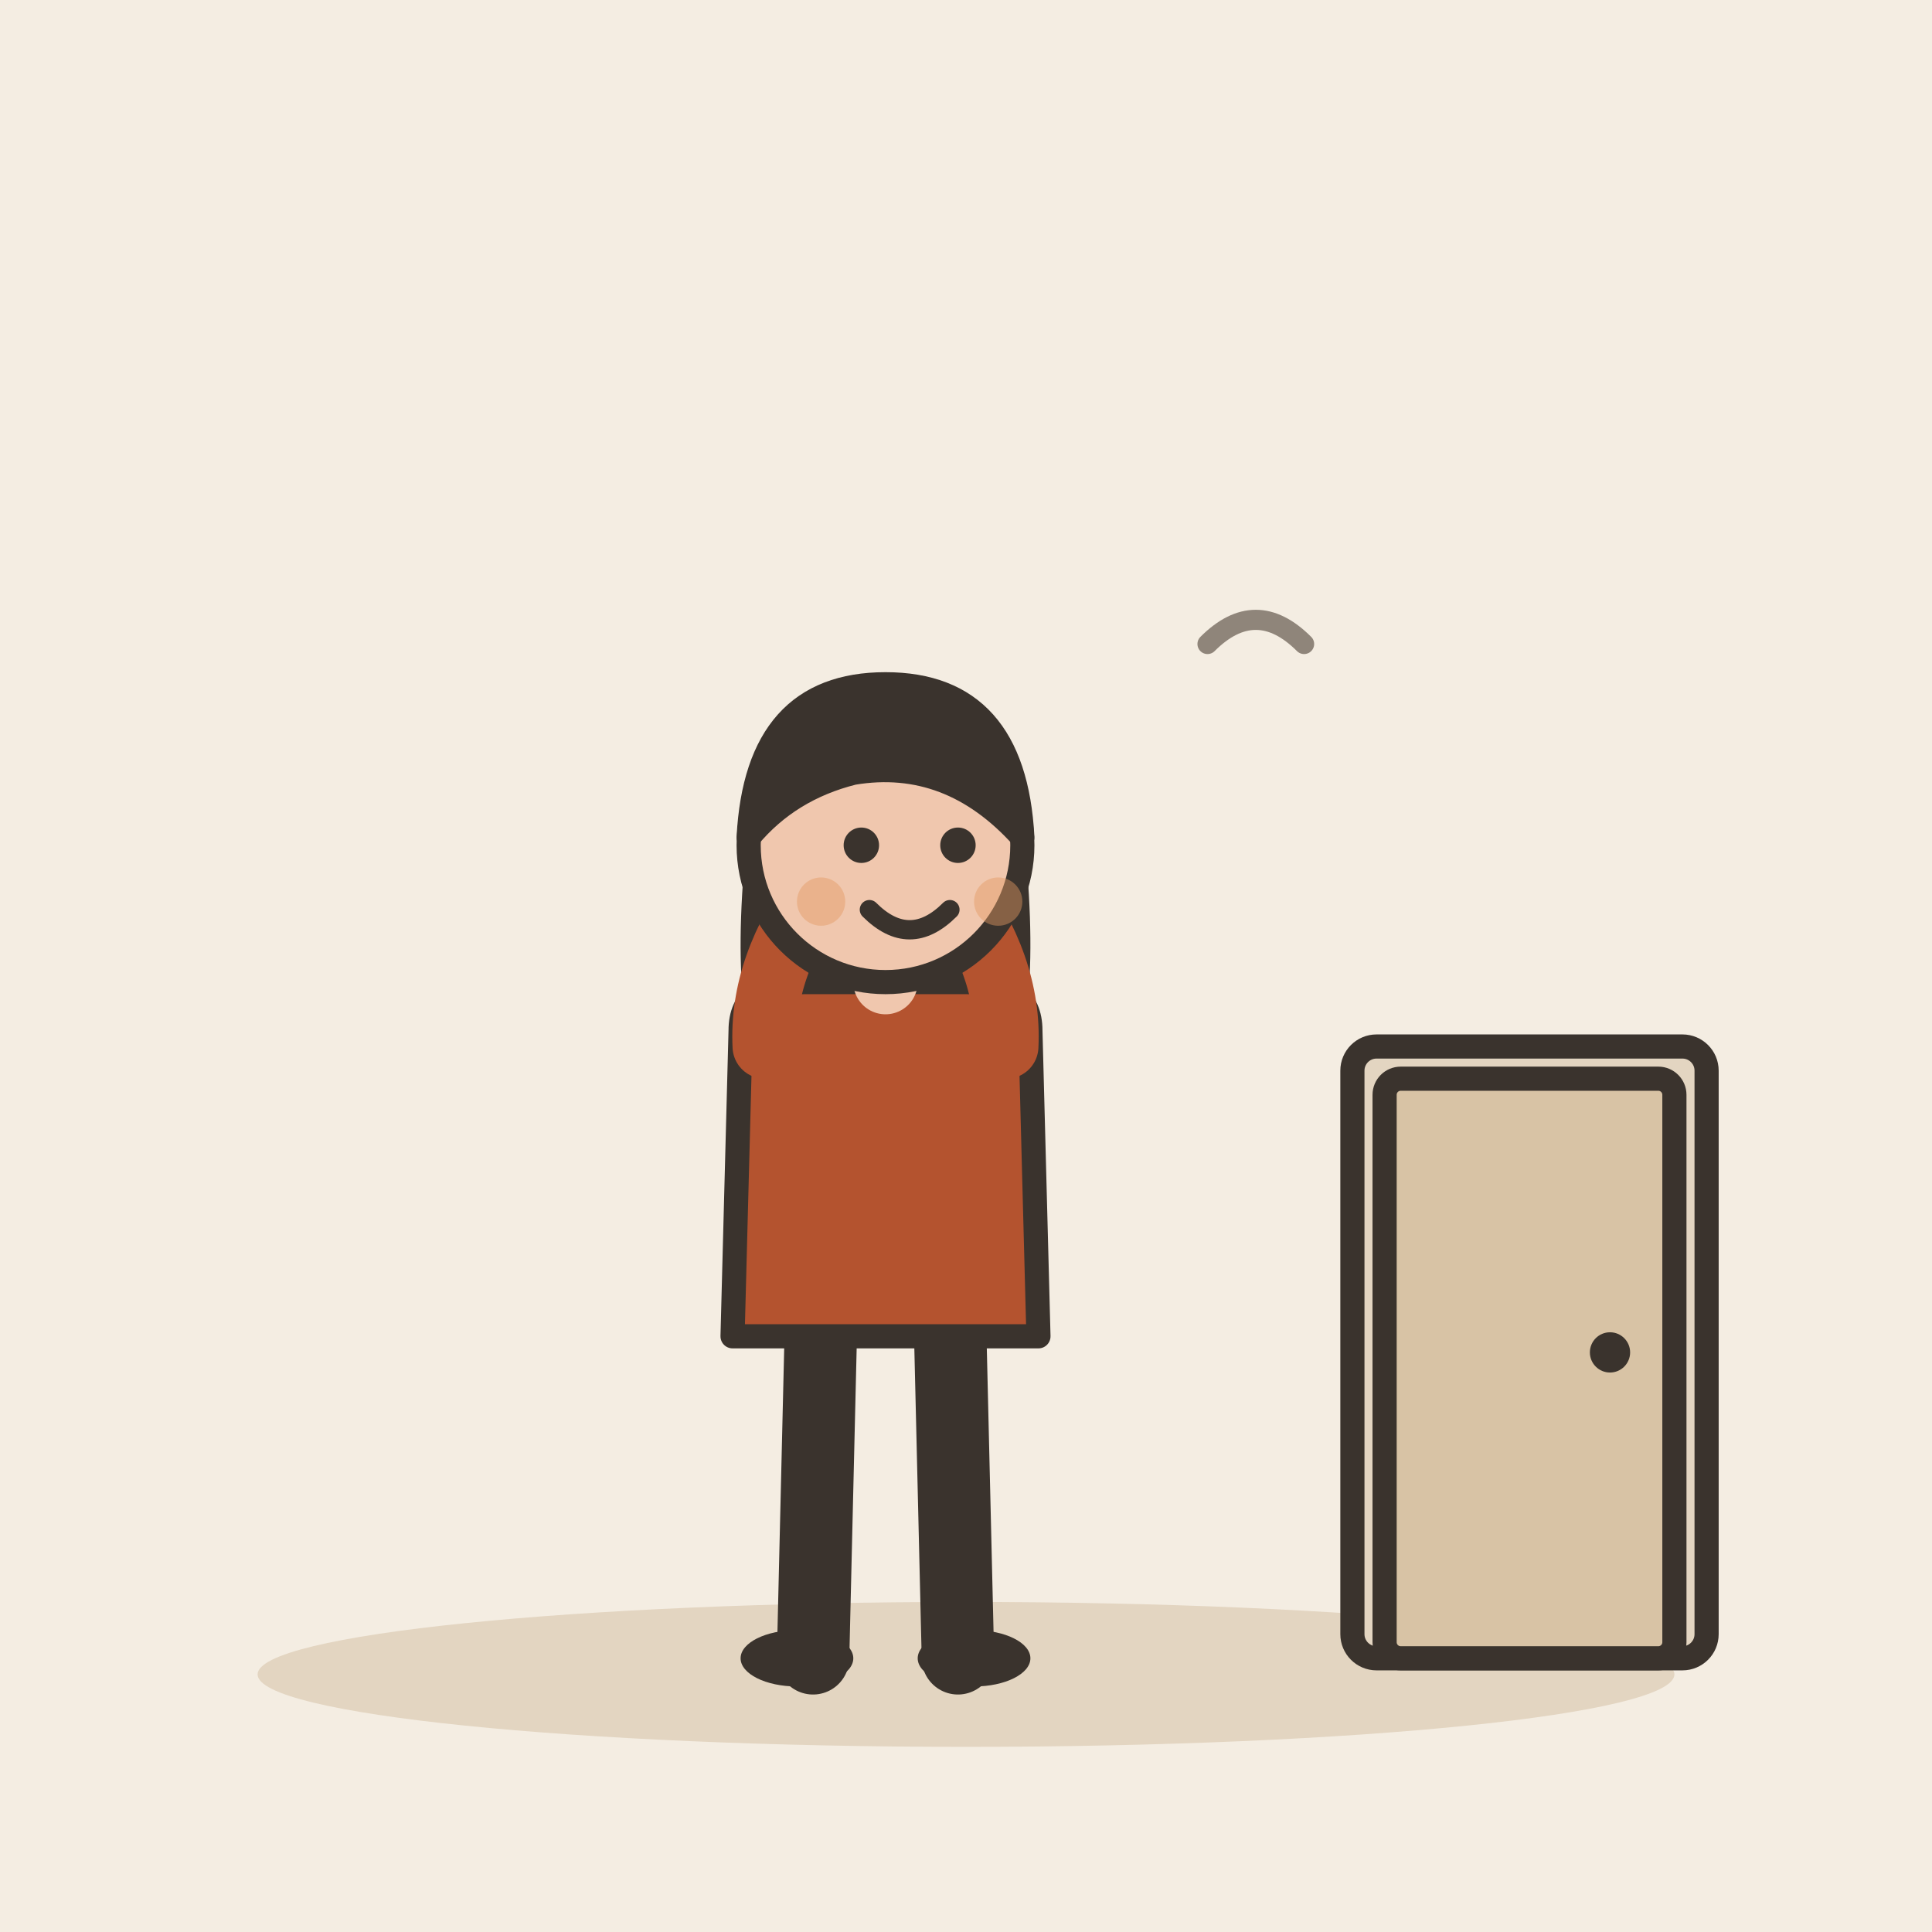
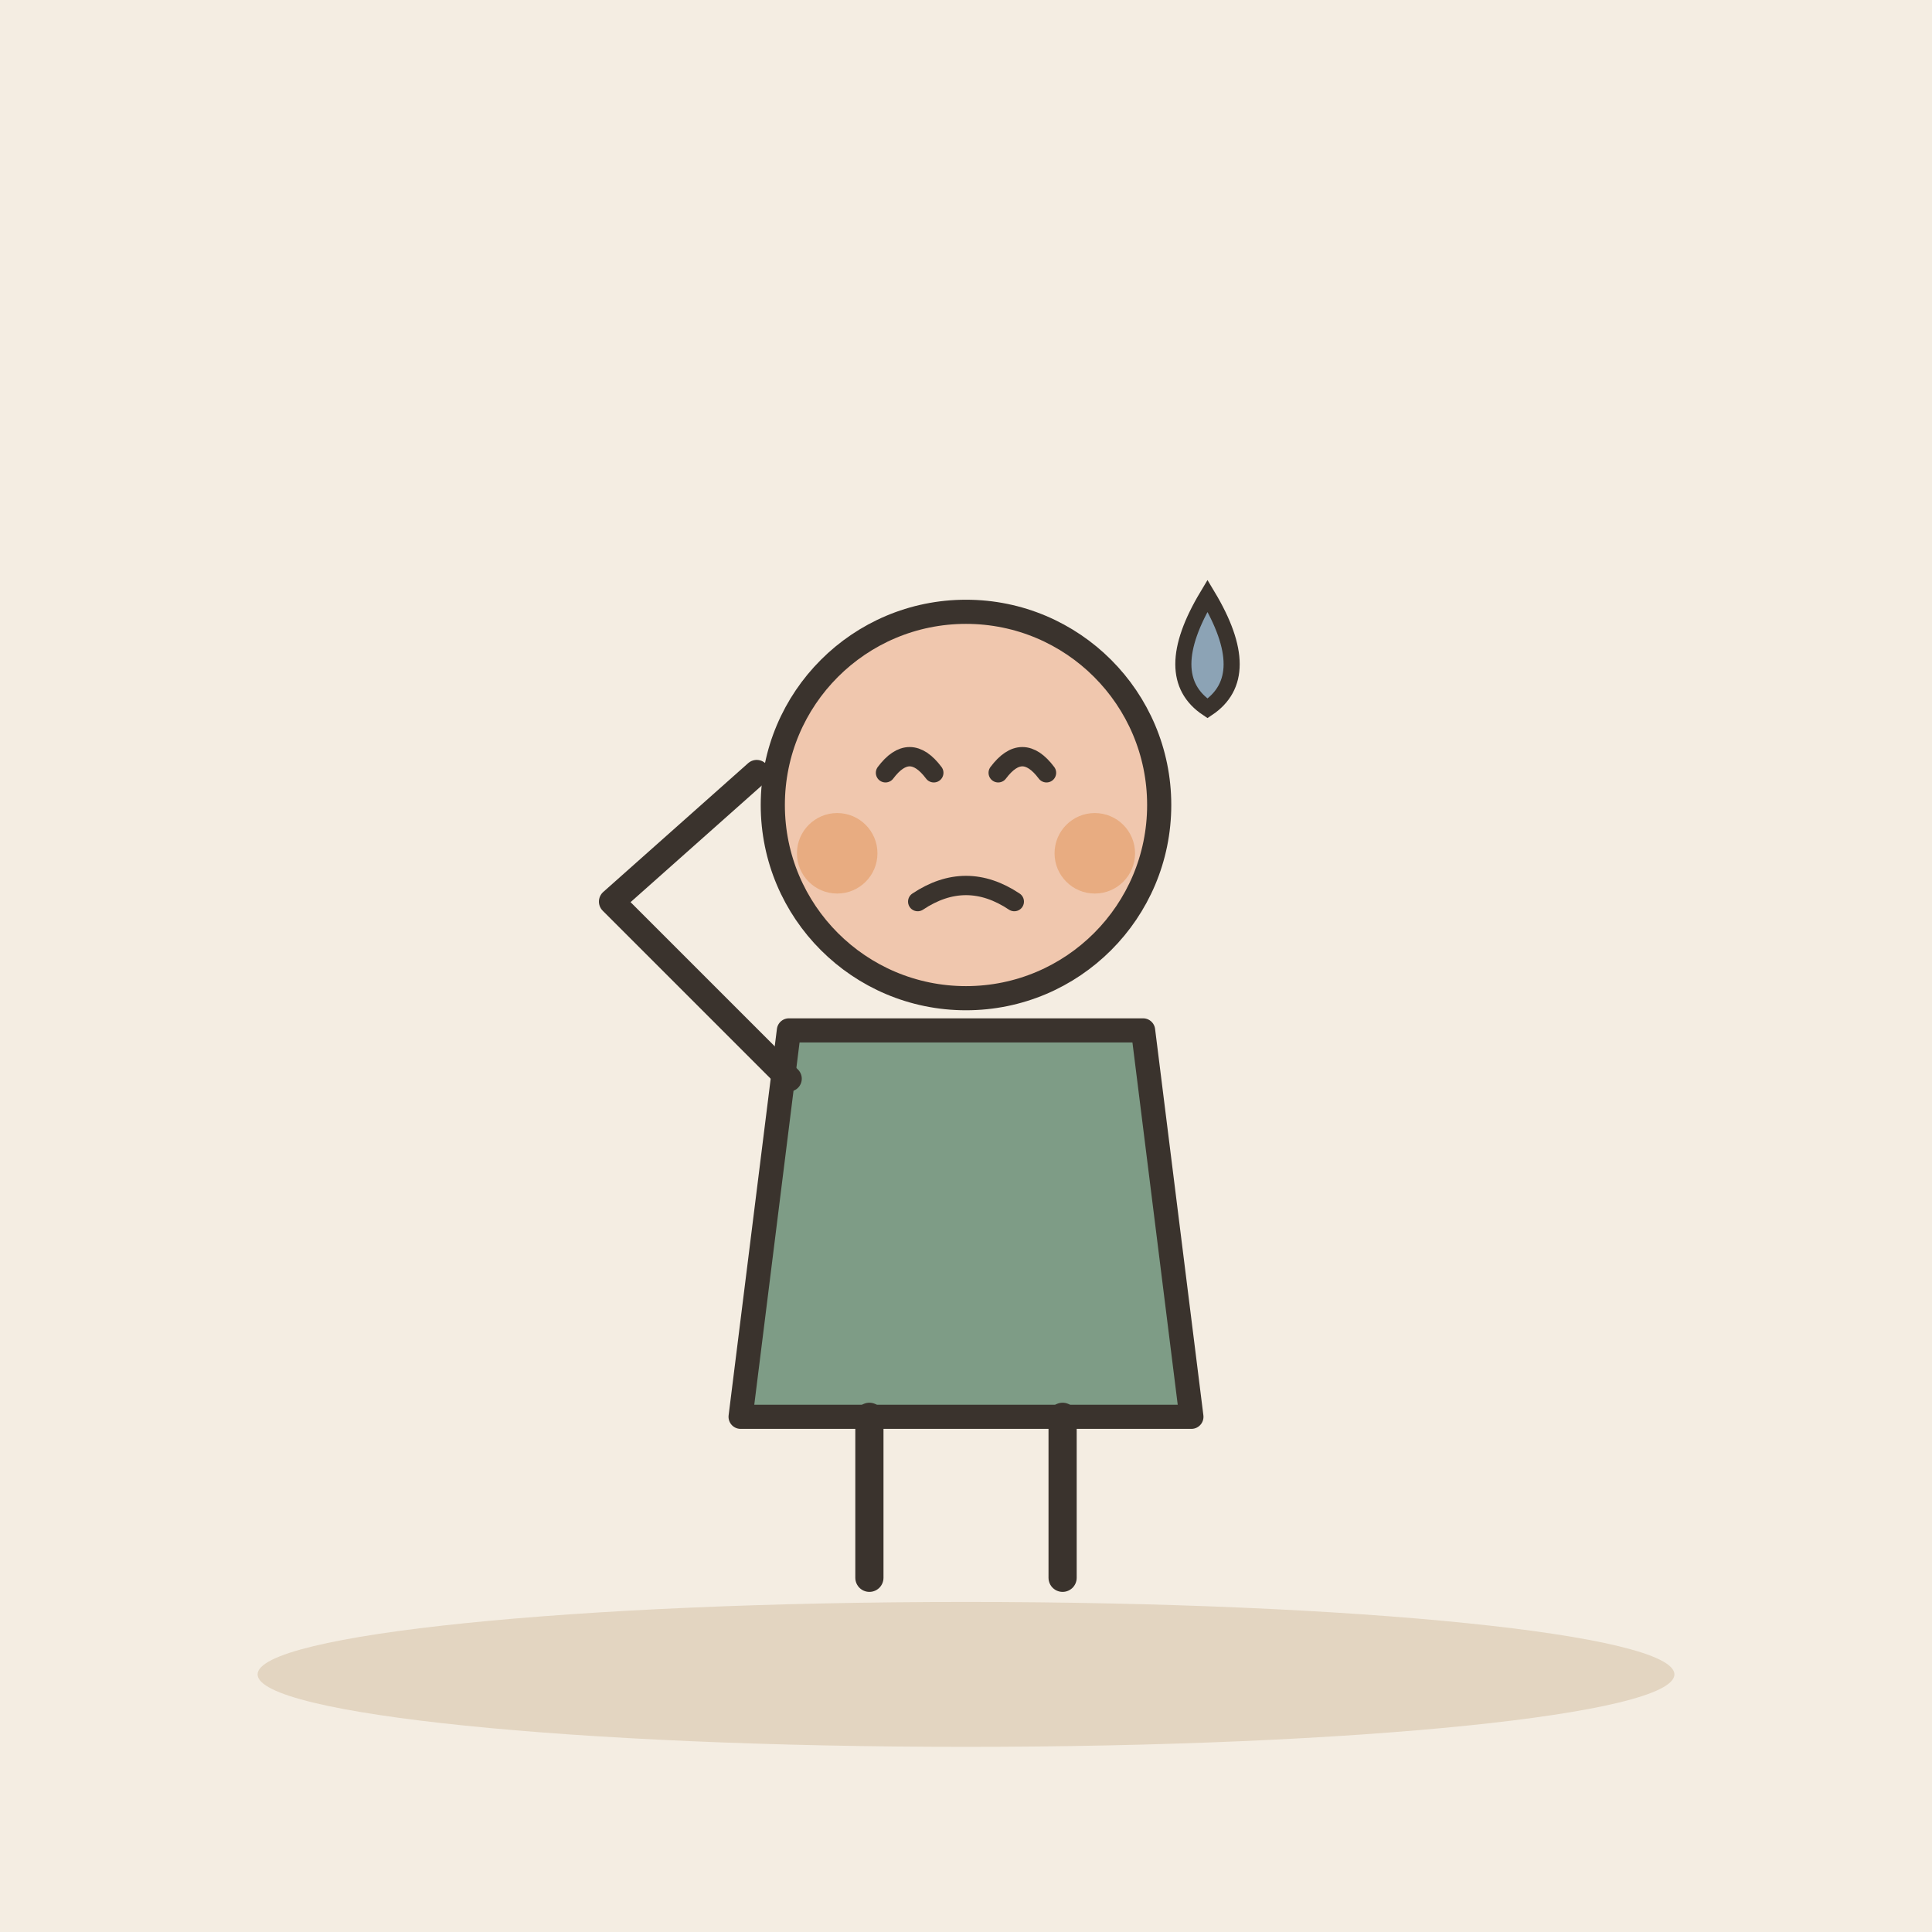
<svg xmlns="http://www.w3.org/2000/svg" viewBox="0 0 240 240" data-style="editorial">
  <rect width="240" height="240" fill="#F4EDE2" />
  <ellipse cx="120" cy="208" rx="88" ry="9" fill="#E3D5C1" />
-   <g transform="translate(110 206)">
-     <path d="M-8 -42L-9 0" stroke="#3A332D" stroke-width="9" stroke-linecap="round" fill="none" />
-     <path d="M8 -42L9 0" stroke="#3A332D" stroke-width="9" stroke-linecap="round" fill="none" />
-     <ellipse cx="-11" cy="0" rx="7" ry="3.5" fill="#3A332D" />
-     <ellipse cx="11" cy="0" rx="7" ry="3.5" fill="#3A332D" />
-     <path d="M-17 -104Q-20 -78 -14 -70L-6 -78L6 -78L14 -70Q20 -78 17 -104Z" fill="#3A332D" />
-     <path d="M-18 -78Q-18 -84 -10 -84L10 -84Q18 -84 18 -78L19 -40L-19 -40Z" fill="#B4532F" stroke="#3A332D" stroke-width="3" stroke-linecap="round" stroke-linejoin="round" />
-     <path d="M-15 -76Q-15.5 -86 -8 -96" fill="none" stroke="#B4532F" stroke-width="8" stroke-linecap="round" stroke-linejoin="round" />
-     <circle cx="-8" cy="-96" r="4.6" fill="#F0C7AE" stroke="#3A332D" stroke-linecap="round" stroke-linejoin="round" stroke-width="2" />
-     <path d="M15 -76Q15.5 -86 8 -96" fill="none" stroke="#B4532F" stroke-width="8" stroke-linecap="round" stroke-linejoin="round" />
-     <circle cx="8" cy="-96" r="4.6" fill="#F0C7AE" stroke="#3A332D" stroke-linecap="round" stroke-linejoin="round" stroke-width="2" />
-     <path d="M0 -84L0 -88" stroke="#F0C7AE" stroke-width="8" stroke-linecap="round" fill="none" />
-     <circle cx="0" cy="-101" r="17" fill="#F0C7AE" stroke="#3A332D" stroke-width="3" stroke-linecap="round" stroke-linejoin="round" />
-     <path d="M-17 -102Q-16 -121 0 -121Q16 -121 17 -102Q8 -112 -4 -110Q-12 -108 -17 -102Z" fill="#3A332D" stroke="#3A332D" stroke-width="3" stroke-linecap="round" stroke-linejoin="round" />
-     <circle cx="-3" cy="-101" r="2.2" fill="#3A332D" />
-     <circle cx="9" cy="-101" r="2.2" fill="#3A332D" />
-     <path d="M-2 -93Q3 -88 8 -93" fill="none" stroke="#3A332D" stroke-width="2.4" stroke-linecap="round" stroke-linejoin="round" />
-     <circle cx="-8" cy="-94" r="3" fill="#E39A62" opacity="0.45" />
-     <circle cx="14" cy="-94" r="3" fill="#E39A62" opacity="0.45" />
-   </g>
-   <g transform="translate(190 206)">
-     <rect x="-22" y="-76" width="44" height="76" rx="3" fill="#E3D5C1" stroke="#3A332D" stroke-width="3" stroke-linecap="round" stroke-linejoin="round" />
-     <rect x="-18" y="-72" width="36" height="72" rx="2" fill="#D8C3A5" stroke="#3A332D" stroke-width="3" stroke-linecap="round" stroke-linejoin="round" />
-     <circle cx="10" cy="-38" r="2.5" fill="#3A332D" />
-   </g>
-   <path d="M150 80q6 -6 12 0" fill="none" stroke="#8F857A" stroke-width="2.5" stroke-linecap="round" stroke-linejoin="round" />
+   <circle cx="120" cy="100" r="24" fill="#F0C7AE" stroke="#3A332D" stroke-width="3" />
+   <circle cx="104" cy="106" r="5" fill="#E39A62" opacity="0.6" />
+   <circle cx="136" cy="106" r="5" fill="#E39A62" opacity="0.6" />
+   <path d="M110 96 Q113 92 116 96 M124 96 Q127 92 130 96 M114 112 Q120 108 126 112" fill="none" stroke="#3A332D" stroke-width="2.4" stroke-linecap="round" />
+   <path d="M150 74 Q156 84 150 88 Q144 84 150 74 Z" fill="#8CA3B5" stroke="#3A332D" stroke-width="2" />
+   <path d="M98 128 H142 L148 176 H92 Z" fill="#7E9C86" stroke="#3A332D" stroke-width="3" stroke-linejoin="round" />
+   <path d="M98 134 L76 112 L94 96" fill="none" stroke="#3A332D" stroke-width="3.2" stroke-linecap="round" stroke-linejoin="round" />
+   <path d="M108 176 V196 M132 176 V196" stroke="#3A332D" stroke-width="3.5" stroke-linecap="round" />
</svg>
